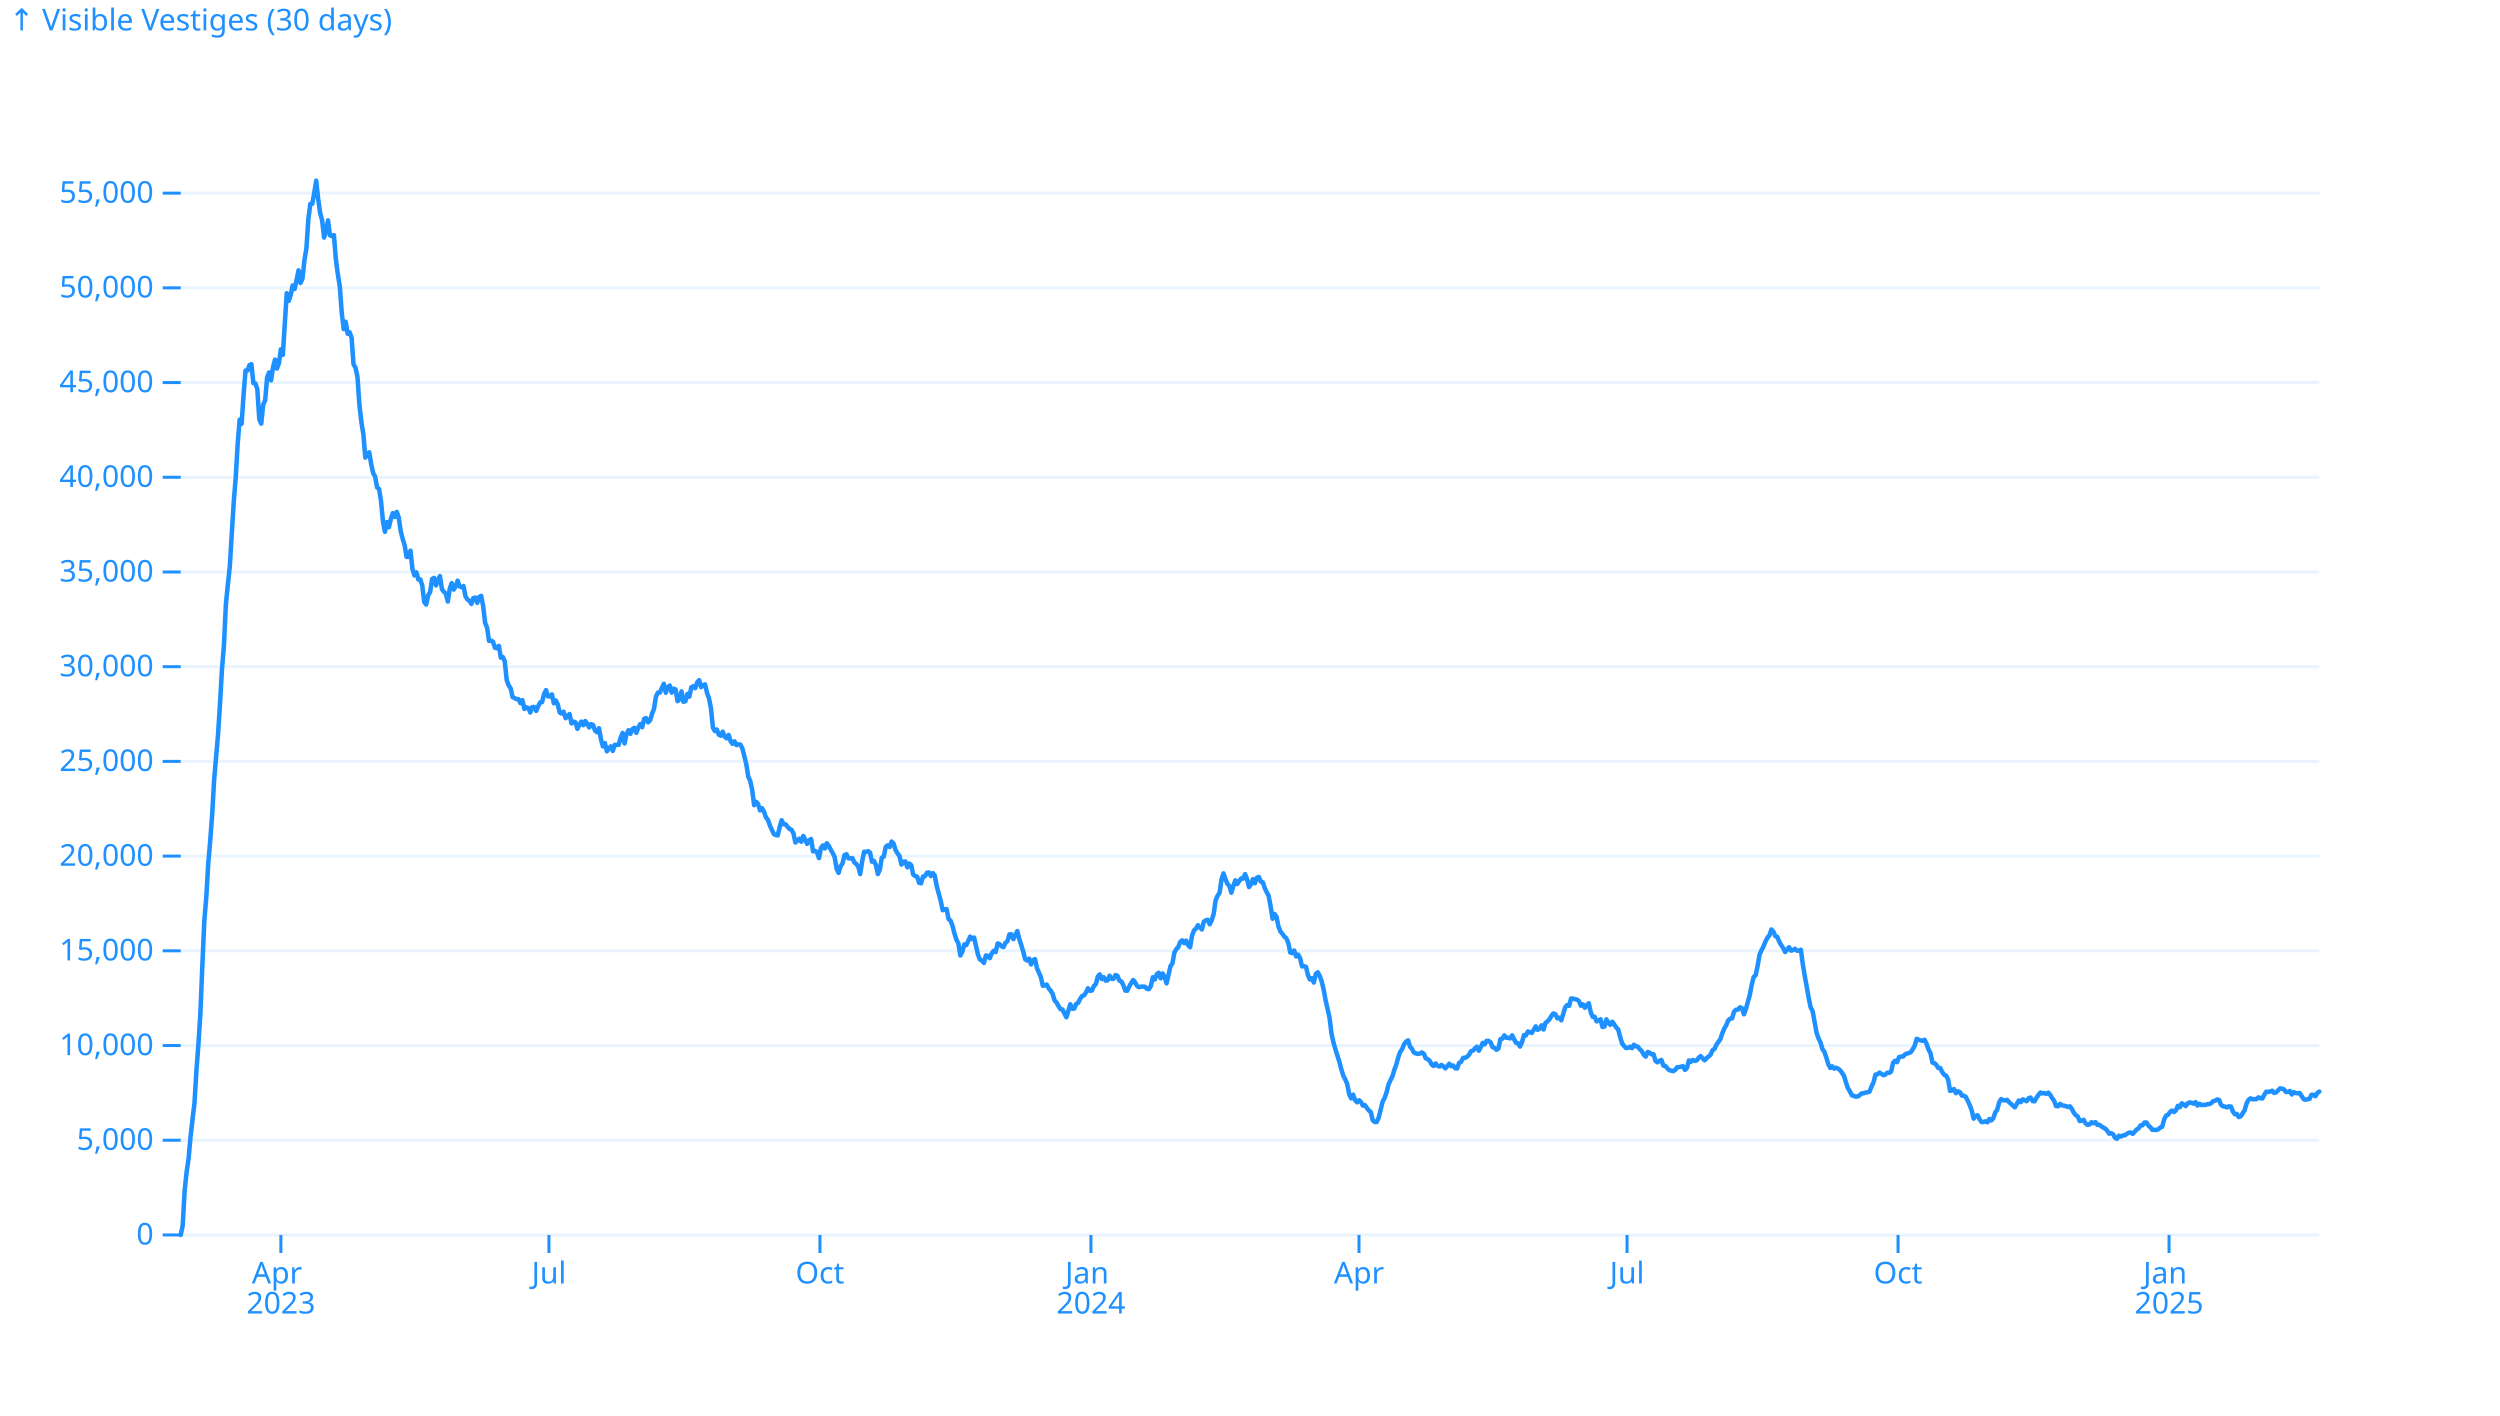
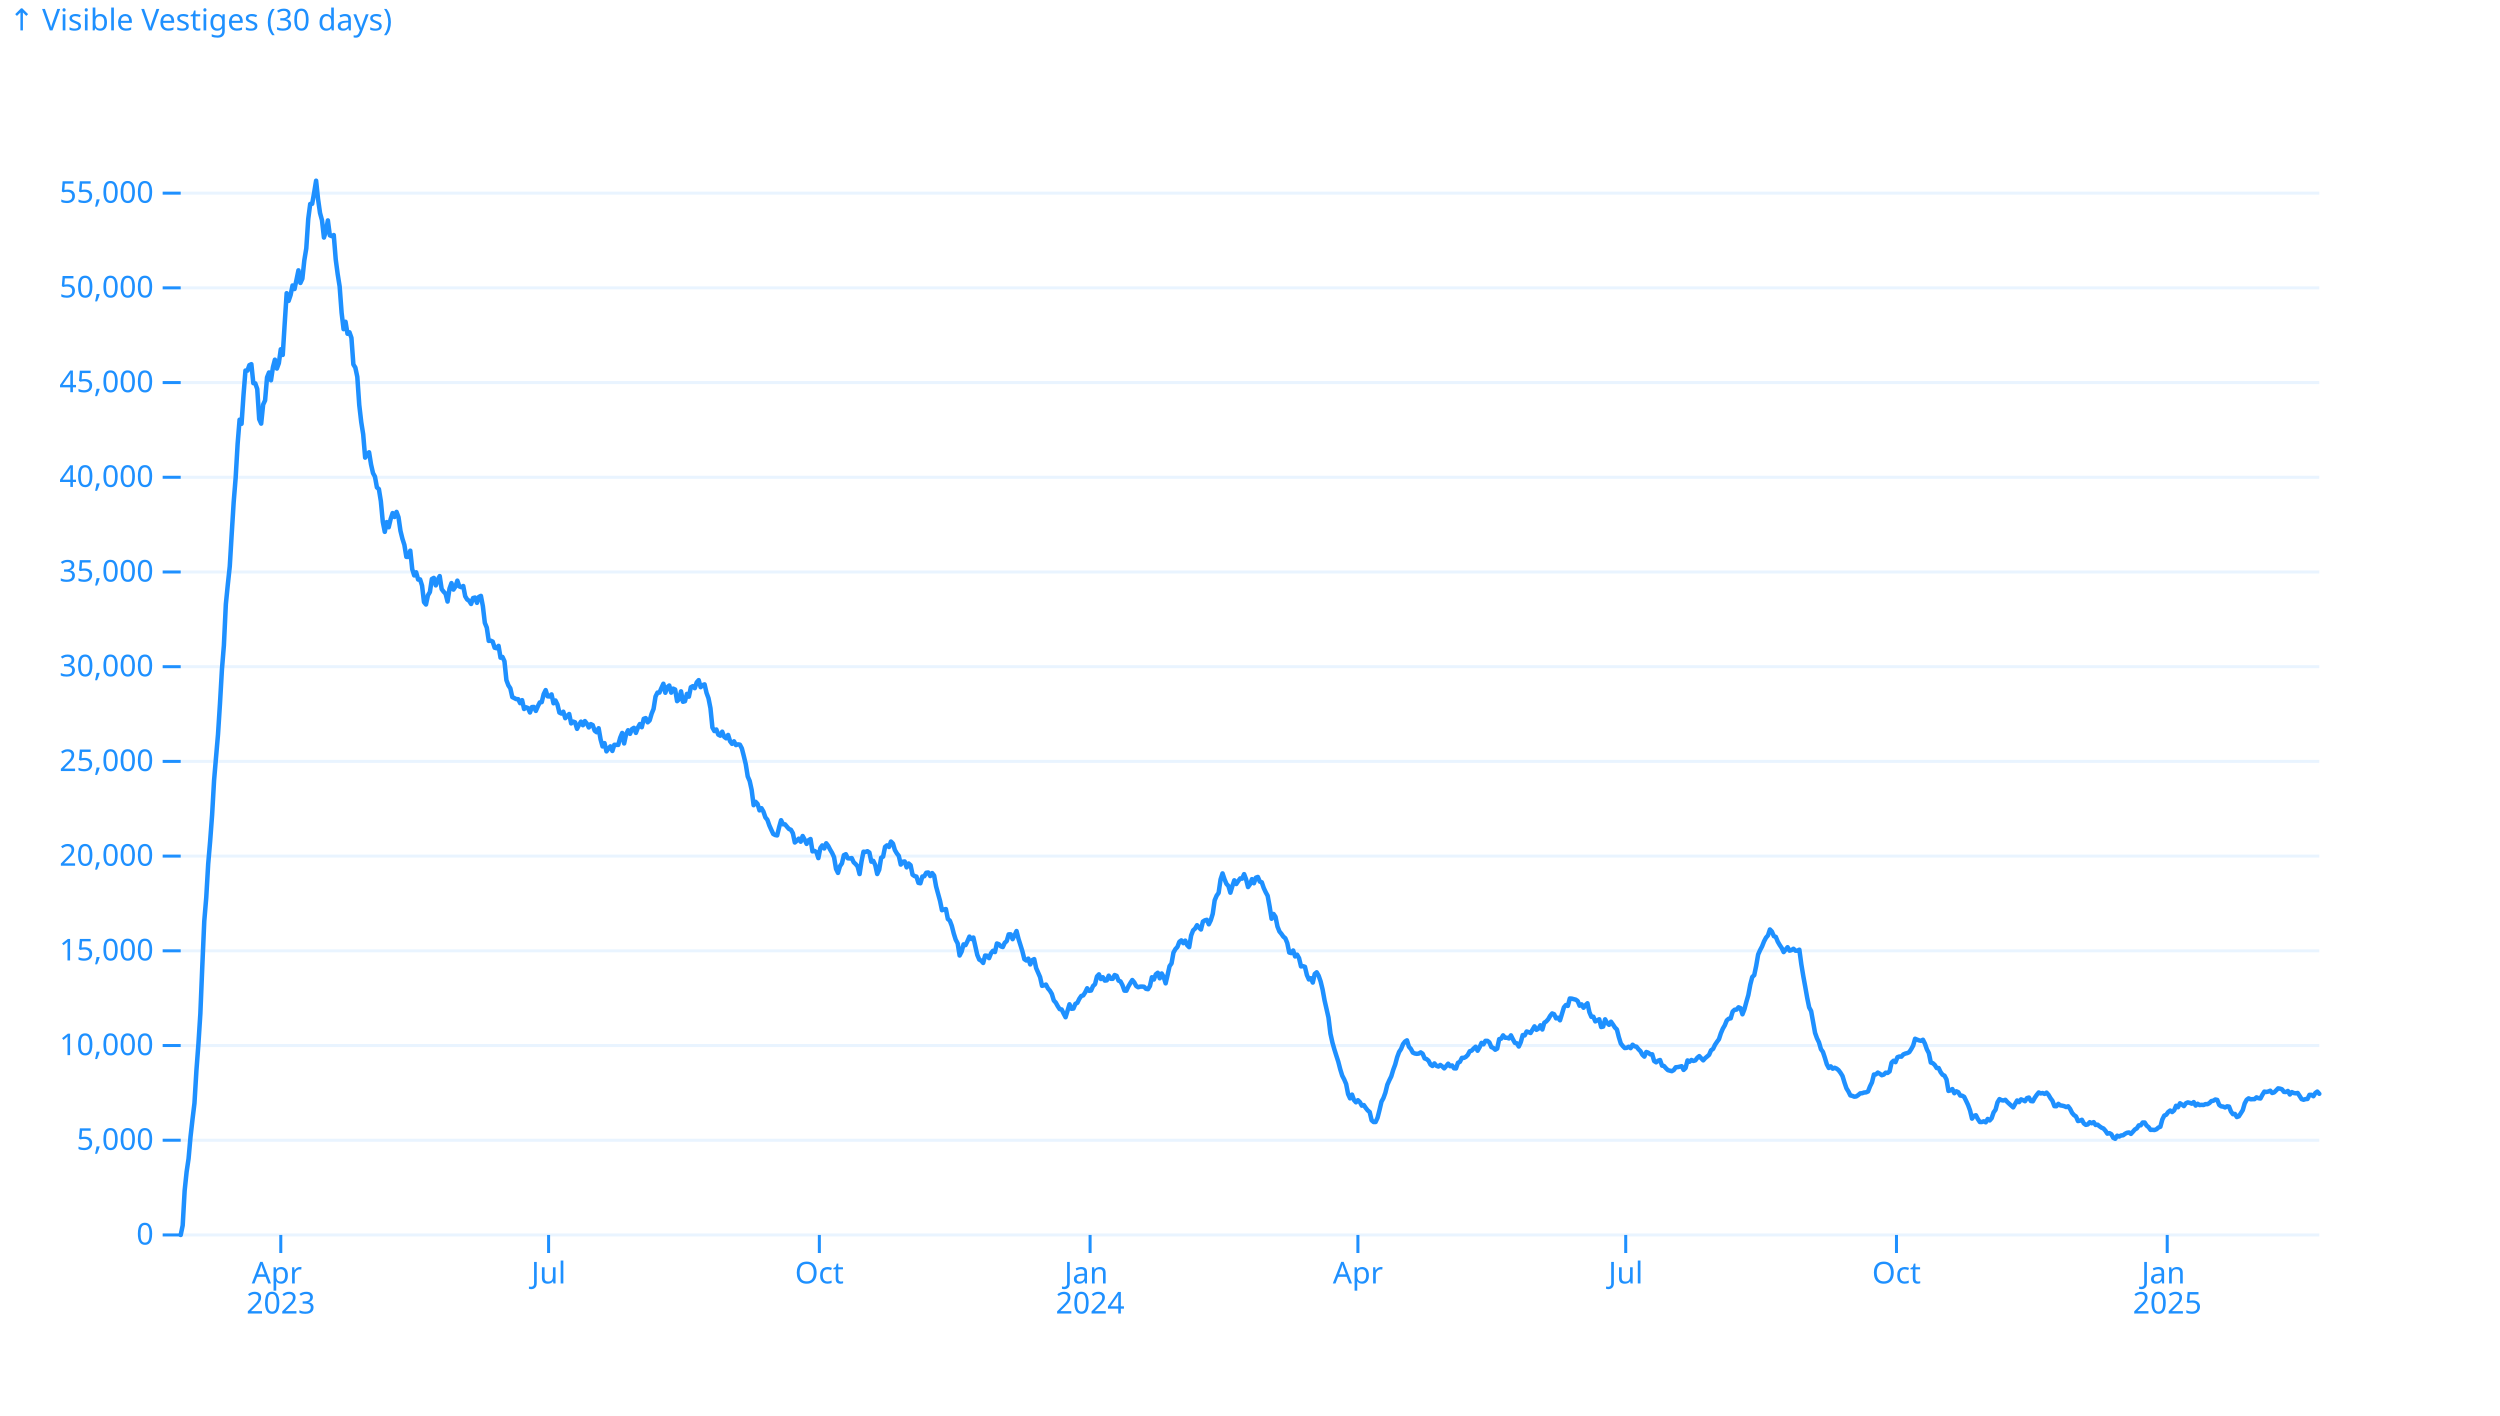
<svg xmlns="http://www.w3.org/2000/svg" class="plot-d6a7b5" fill="currentColor" font-family="system-ui, sans-serif" font-size="10" text-anchor="middle" width="830" height="470" viewBox="0 0 830 470" color="#1e90ff">
  <style>:where(.plot-d6a7b5){--plot-background: white;display:block;height:intrinsic;max-width:100%}:where(.plot-d6a7b5 text),:where(.plot-d6a7b5 tspan){white-space:pre}</style>
  <g aria-label="y-grid" stroke="currentColor" stroke-opacity=".1">
    <line x1="60" x2="770" y1="410" y2="410" />
    <line x1="60" x2="770" y1="378.557" y2="378.557" />
    <line x1="60" x2="770" y1="347.114" y2="347.114" />
    <line x1="60" x2="770" y1="315.671" y2="315.671" />
    <line x1="60" x2="770" y1="284.227" y2="284.227" />
    <line x1="60" x2="770" y1="252.784" y2="252.784" />
    <line x1="60" x2="770" y1="221.341" y2="221.341" />
    <line x1="60" x2="770" y1="189.898" y2="189.898" />
    <line x1="60" x2="770" y1="158.455" y2="158.455" />
    <line x1="60" x2="770" y1="127.012" y2="127.012" />
    <line x1="60" x2="770" y1="95.568" y2="95.568" />
    <line x1="60" x2="770" y1="64.125" y2="64.125" />
  </g>
  <g aria-label="y-axis tick" fill="none" stroke="currentColor">
    <path transform="translate(60,410)" d="M0,0L-6,0" />
    <path transform="translate(60,378.5568)" d="M0,0L-6,0" />
    <path transform="translate(60,347.1137)" d="M0,0L-6,0" />
    <path transform="translate(60,315.6705)" d="M0,0L-6,0" />
    <path transform="translate(60,284.2274)" d="M0,0L-6,0" />
    <path transform="translate(60,252.7842)" d="M0,0L-6,0" />
    <path transform="translate(60,221.3411)" d="M0,0L-6,0" />
    <path transform="translate(60,189.8979)" d="M0,0L-6,0" />
    <path transform="translate(60,158.4548)" d="M0,0L-6,0" />
    <path transform="translate(60,127.0116)" d="M0,0L-6,0" />
    <path transform="translate(60,95.56849)" d="M0,0L-6,0" />
    <path transform="translate(60,64.12534)" d="M0,0L-6,0" />
  </g>
  <g aria-label="y-axis tick label" text-anchor="end" font-variant="tabular-nums">
    <text y=".32em" transform="translate(-9,0) translate(60,410)">0</text>
    <text y=".32em" transform="translate(-9,0) translate(60,378.5568)">5,000</text>
    <text y=".32em" transform="translate(-9,0) translate(60,347.1137)">10,000</text>
    <text y=".32em" transform="translate(-9,0) translate(60,315.6705)">15,000</text>
    <text y=".32em" transform="translate(-9,0) translate(60,284.2274)">20,000</text>
    <text y=".32em" transform="translate(-9,0) translate(60,252.7842)">25,000</text>
    <text y=".32em" transform="translate(-9,0) translate(60,221.3411)">30,000</text>
    <text y=".32em" transform="translate(-9,0) translate(60,189.8979)">35,000</text>
    <text y=".32em" transform="translate(-9,0) translate(60,158.4548)">40,000</text>
    <text y=".32em" transform="translate(-9,0) translate(60,127.0116)">45,000</text>
    <text y=".32em" transform="translate(-9,0) translate(60,95.56849)">50,000</text>
    <text y=".32em" transform="translate(-9,0) translate(60,64.12534)">55,000</text>
  </g>
  <g aria-label="y-axis label" text-anchor="start">
    <text y=".71em" transform="translate(-57,-57) translate(60,60)">↑ Visible Vestiges (30 days)</text>
  </g>
  <g aria-label="x-axis tick" fill="none" stroke="currentColor">
-     <path transform="translate(93.25069,410)" d="M0,0L0,6" />
-     <path transform="translate(182.2452,410)" d="M0,0L0,6" />
-     <path transform="translate(272.2176,410)" d="M0,0L0,6" />
-     <path transform="translate(362.1901,410)" d="M0,0L0,6" />
-     <path transform="translate(451.1846,410)" d="M0,0L0,6" />
-     <path transform="translate(540.1791,410)" d="M0,0L0,6" />
-     <path transform="translate(630.1515,410)" d="M0,0L0,6" />
-     <path transform="translate(720.124,410)" d="M0,0L0,6" />
+     <path transform="translate(93.22018,410)" d="M0,0L0,6" />
+     <path transform="translate(182.133,410)" d="M0,0L0,6" />
+     <path transform="translate(272.0229,410)" d="M0,0L0,6" />
+     <path transform="translate(361.9128,410)" d="M0,0L0,6" />
+     <path transform="translate(450.8257,410)" d="M0,0L0,6" />
+     <path transform="translate(539.7385,410)" d="M0,0L0,6" />
+     <path transform="translate(629.6284,410)" d="M0,0L0,6" />
+     <path transform="translate(719.5183,410)" d="M0,0L0,6" />
  </g>
  <g aria-label="x-axis tick label" font-variant="tabular-nums">
-     <text transform="translate(0,9) translate(93.25069,410)">
+     <text transform="translate(0,9) translate(93.22018,410)">
      <tspan x="0" y=".71em">Apr</tspan>
      <tspan x="0" dy="1em">2023</tspan>
    </text>
-     <text y=".71em" transform="translate(0,9) translate(182.2452,410)">Jul</text>
-     <text y=".71em" transform="translate(0,9) translate(272.2176,410)">Oct</text>
-     <text transform="translate(0,9) translate(362.1901,410)">
+     <text y=".71em" transform="translate(0,9) translate(182.133,410)">Jul</text>
+     <text y=".71em" transform="translate(0,9) translate(272.0229,410)">Oct</text>
+     <text transform="translate(0,9) translate(361.9128,410)">
      <tspan x="0" y=".71em">Jan</tspan>
      <tspan x="0" dy="1em">2024</tspan>
    </text>
-     <text y=".71em" transform="translate(0,9) translate(451.1846,410)">Apr</text>
-     <text y=".71em" transform="translate(0,9) translate(540.1791,410)">Jul</text>
-     <text y=".71em" transform="translate(0,9) translate(630.1515,410)">Oct</text>
-     <text transform="translate(0,9) translate(720.124,410)">
+     <text y=".71em" transform="translate(0,9) translate(450.8257,410)">Apr</text>
+     <text y=".71em" transform="translate(0,9) translate(539.7385,410)">Jul</text>
+     <text y=".71em" transform="translate(0,9) translate(629.6284,410)">Oct</text>
+     <text transform="translate(0,9) translate(719.5183,410)">
      <tspan x="0" y=".71em">Jan</tspan>
      <tspan x="0" dy="1em">2025</tspan>
    </text>
  </g>
  <g aria-label="line" fill="none" stroke="currentColor" stroke-width="1.5" stroke-linejoin="round" stroke-linecap="round">
-     <path d="M60,410L60.652,406.843L61.304,395.297L61.956,389.071L62.608,384.657L63.26,377.375L63.912,371.639L64.564,366.263L65.216,355.383L65.868,346.774L66.52,336.555L67.172,320.727L67.824,305.804L68.476,298.056L69.128,286.843L69.78,279.228L70.432,270.499L71.084,259.085L71.736,251.401L72.388,243.867L73.039,233.642L73.691,222.303L74.343,214.273L74.995,200.57L75.647,194.08L76.299,188.024L76.951,177.101L77.603,166.643L78.255,158.593L78.907,147.374L79.559,139.344L80.211,140.702L80.863,131.137L81.515,123.025L82.167,123.05L82.819,121.226L83.471,120.912L84.123,127.194L84.775,127.276L85.427,129.156L86.079,139.168L86.731,140.639L87.383,134.325L88.035,132.936L88.687,125.282L89.339,123.66L89.991,126.257L90.643,121.93L91.295,119.415L91.947,122.364L92.599,120.597L93.251,115.956L93.903,117.837L94.555,107.379L95.207,97.342L95.859,99.895L96.511,97.933L97.163,94.776L97.815,95.952L98.466,92.921L99.118,89.752L99.77,93.94L100.422,92.519L101.074,86.406L101.726,82.45L102.378,72.653L103.03,67.722L103.682,67.653L104.334,64L104.986,60L105.638,66.113L106.29,70.716L106.942,73.112L107.594,78.866L108.246,76.734L108.898,73.181L109.55,78.143L110.202,78.407L110.854,78.042L111.506,86.123L112.158,91.016L112.81,95.097L113.462,103.825L114.114,109.278L114.766,106.831L115.418,110.806L116.07,110.315L116.722,112.145L117.374,121L118.026,122.037L118.678,125.125L119.33,134.464L119.982,140.117L120.634,144.192L121.286,151.933L121.938,150.82L122.59,150.16L123.242,154.179L123.893,157.065L124.545,158.254L125.197,161.825L125.849,162.373L126.501,166.385L127.153,173.277L127.805,176.572L128.457,173.334L129.109,175.05L129.761,172.315L130.413,170.347L131.065,171.629L131.717,169.957L132.369,171.736L133.021,176.245L133.673,178.874L134.325,180.918L134.977,184.88L135.629,184.898L136.281,182.823L136.933,188.98L137.585,191.036L138.237,190.005L138.889,192.407L139.541,192.363L140.193,194.413L140.845,199.916L141.497,200.696L142.149,197.652L142.801,196.545L143.453,192.237L144.105,191.866L144.757,194.35L145.409,192.445L146.061,191.269L146.713,195.589L147.365,196.451L148.017,197.117L148.669,199.714L149.32,195.413L149.972,193.596L150.624,195.74L151.276,194.753L151.928,192.778L152.58,194.69L153.232,194.948L153.884,194.558L154.536,197.96L155.188,199.035L155.84,199.457L156.492,200.519L157.144,198.557L157.796,198.381L158.448,200.142L159.1,198.174L159.752,197.834L160.404,201.249L161.056,206.789L161.708,208.374L162.36,212.77L163.012,212.701L163.664,213.015L164.316,215.04L164.968,215.216L165.62,214.43L166.272,218.348L166.924,218.109L167.576,219.53L168.228,225.806L168.88,227.529L169.532,228.535L170.184,231.434L170.836,231.761L171.488,232.101L172.14,232.126L172.792,233.453L173.444,232.459L174.096,235.384L174.747,234.818L175.399,235.069L176.051,236.547L176.703,234.755L177.355,234.711L178.007,236.025L178.659,234.516L179.311,233.214L179.963,233.107L180.615,230.453L181.267,229.114L181.919,231.177L182.571,231.227L183.223,230.541L183.875,233.484L184.527,232.56L185.179,233.893L185.831,236.572L186.483,236.899L187.135,236.295L187.787,238.44L188.439,237.673L189.091,237.05L189.743,240.169L190.395,239.566L191.047,239.805L191.699,241.974L192.351,240.666L193.003,239.591L193.655,240.767L194.307,239.402L194.959,240.238L195.611,241.515L196.263,240.408L196.915,240.742L197.567,242.609L198.219,243.1L198.871,241.779L199.522,245.483L200.174,247.816L200.826,246.722L201.478,249.451L202.13,248.527L202.782,247.797L203.434,249.313L204.086,247.275L204.738,247.288L205.39,247.307L206.042,244.93L206.694,243.345L207.346,246.823L207.998,243.798L208.65,242.446L209.302,243.641L209.954,242.056L210.606,241.641L211.258,243.32L211.91,241.59L212.562,240.389L213.214,241.433L213.866,238.635L214.518,238.415L215.17,239.805L215.822,239.176L216.474,236.975L217.126,235.365L217.778,231.258L218.43,229.938L219.082,229.938L219.734,228.435L220.386,227.001L221.038,229.994L221.69,228.139L222.342,227.592L222.994,229.957L223.646,228.63L224.298,228.925L224.949,232.78L225.601,232.176L226.253,229.529L226.905,232.988L227.557,232.793L228.209,230.378L228.861,231.296L229.513,228.177L230.165,227.812L230.817,228.472L231.469,226.542L232.121,225.806L232.773,228.139L233.425,227.454L234.077,227.215L234.729,230.032L235.381,231.818L236.033,235.126L236.685,241.546L237.337,242.71L237.989,242.194L238.641,243.892L239.293,244.244L239.945,242.917L240.597,244.634L241.249,245.118L241.901,244.005L242.553,246.087L243.205,246.961L243.857,246.118L244.509,247.37L245.161,247.118L245.813,247.231L246.465,248.464L247.117,251.011L247.769,253.734L248.421,257.796L249.073,259.299L249.725,262.268L250.376,267.324L251.028,266.204L251.68,266.89L252.332,269.047L252.984,268.323L253.636,269.455L254.288,271.38L254.94,272.153L255.592,274.027L256.244,275.48L256.896,276.876L257.548,277.234L258.2,277.354L258.852,274.631L259.504,272.317L260.156,273.662L260.808,273.681L261.46,274.474L262.112,275.216L262.764,275.48L263.416,276.624L264.068,279.706L264.72,279.14L265.372,278.436L266.024,279.448L266.676,277.555L267.328,278.75L267.98,280.165L268.632,278.958L269.284,278.555L269.936,282.662L270.588,282.504L271.24,282.9L271.892,284.894L272.544,281.574L273.196,280.674L273.848,281.687L274.5,279.97L275.152,280.813L275.803,282.07L276.455,283.177L277.107,284.592L277.759,288.466L278.411,289.805L279.063,287.598L279.715,286.649L280.367,283.919L281.019,283.599L281.671,284.951L282.323,285.007L282.975,284.881L283.627,286.271L284.279,286.869L284.931,287.661L285.583,290.183L286.235,285.982L286.887,282.768L287.539,282.85L288.191,282.599L288.843,283.039L289.495,286.076L290.147,285.812L290.799,287.202L291.451,290.17L292.103,288.749L292.755,284.756L293.407,284.397L294.059,281.165L294.711,280.655L295.363,281.196L296.015,279.398L296.667,280.064L297.319,282.215L297.971,283.334L298.623,284.158L299.275,287.045L299.927,286.089L300.579,286.007L301.23,287.963L301.882,286.68L302.534,287.252L303.186,290.384L303.838,290.849L304.49,291.038L305.142,293.107L305.794,293.245L306.446,291.019L307.098,290.906L307.75,289.755L308.402,289.661L309.054,290.843L309.706,289.868L310.358,290.692L311.01,294.295L311.662,296.691L312.314,299.05L312.966,302.188L313.618,301.955L314.27,301.817L314.922,305.099L315.574,305.653L316.226,307.376L316.878,309.916L317.53,311.985L318.182,313.205L318.834,317.224L319.486,315.954L320.138,313.539L320.79,313.778L321.442,312.463L322.094,310.954L322.746,311.753L323.398,311.269L324.05,314.142L324.702,317.041L325.354,318.576L326.006,318.941L326.657,319.695L327.309,317.243L327.961,317.318L328.613,318.098L329.265,316.488L329.917,315.664L330.569,316.079L331.221,313.243L331.873,313.47L332.525,314.199L333.177,314.413L333.829,313.004L334.481,312.457L335.133,310.212L335.785,310.193L336.437,311.803L337.089,310.52L337.741,309.112L338.393,311.696L339.045,313.759L339.697,315.853L340.349,318.456L341.001,318.89L341.653,318.261L342.305,320.192L342.957,318.777L343.609,318.431L344.261,321.399L344.913,322.89L345.565,324.393L346.217,327.286L346.869,327.141L347.521,326.877L348.173,328.147L348.825,328.896L349.477,329.996L350.129,332.159L350.781,332.857L351.433,334.04L352.084,335.04L352.736,335.14L353.388,336.486L354.04,337.725L354.692,335.574L355.344,333.423L355.996,334.914L356.648,334.838L357.3,333.285L357.952,332.939L358.604,331.612L359.256,330.663L359.908,330.468L360.56,329.462L361.212,328.103L361.864,328.946L362.516,328.858L363.168,327.355L363.82,326.764L364.472,324.185L365.124,323.487L365.776,325.028L366.428,324.443L367.08,325.556L367.732,325.475L368.384,323.928L369.036,324.953L369.688,324.971L370.34,323.72L370.992,323.978L371.644,325.563L372.296,325.833L372.948,327.078L373.6,328.889L374.252,328.921L374.904,327.499L375.556,326.393L376.208,325.374L376.86,326.141L377.511,327.361L378.163,327.757L378.815,327.562L379.467,327.537L380.119,327.606L380.771,328.286L381.423,328.411L382.075,327.361L382.727,324.449L383.379,325.204L384.031,323.462L384.683,322.959L385.335,324.795L385.987,323.198L386.639,324.374L387.291,326.468L387.943,323.689L388.595,320.764L389.247,319.865L389.899,316.243L390.551,315.086L391.203,314.4L391.855,312.677L392.507,312.206L393.159,313.124L393.811,312.287L394.463,313.809L395.115,314.463L395.767,310.577L396.419,308.891L397.071,308.3L397.723,307.168L398.375,307.948L399.027,308.583L399.679,305.967L400.331,305.552L400.983,305.376L401.635,306.866L402.287,305.54L402.938,303.401L403.59,298.892L404.242,297.358L404.894,296.446L405.546,291.975L406.198,289.969L406.85,291.893L407.502,293.447L408.154,294.151L408.806,296.371L409.458,294.22L410.11,292.264L410.762,293.497L411.414,292.503L412.066,291.635L412.718,291.717L413.37,290.214L414.022,291.918L414.674,294.503L415.326,293.579L415.978,291.874L416.63,293.239L417.282,291.384L417.934,291.151L418.586,292.692L419.238,292.918L419.89,294.811L420.542,296.214L421.194,297.408L421.846,300.949L422.498,305.024L423.15,303.445L423.802,304.401L424.454,307.615L425.106,309.244L425.758,310.03L426.41,310.96L427.062,311.501L427.713,313.092L428.365,316.237L429.017,316.425L429.669,315.57L430.321,317.538L430.973,316.947L431.625,318.111L432.277,320.846L432.929,320.771L433.581,320.984L434.233,323.72L434.885,325.179L435.537,324.764L436.189,326.21L436.841,323.349L437.493,322.802L438.145,323.965L438.797,325.846L439.449,328.525L440.101,332.122L440.753,334.97L441.405,337.832L442.057,343.158L442.709,346.101L443.361,348.384L444.013,350.472L444.665,352.49L445.317,355.006L445.969,357.113L446.621,358.358L447.273,359.886L447.925,363.244L448.577,364.653L449.229,363.414L449.881,365.225L450.533,365.961L451.185,365.269L451.837,365.898L452.489,367.08L453.14,366.885L453.792,367.841L454.444,368.652L455.096,369.193L455.748,371.941L456.4,372.507L457.052,372.507L457.704,371.117L458.356,368.545L459.008,365.759L459.66,364.571L460.312,362.785L460.964,360.131L461.616,358.666L462.268,357.352L462.92,355.188L463.572,353.427L464.224,351.006L464.876,349.246L465.528,348.252L466.18,346.655L466.832,345.806L467.484,345.391L468.136,347.504L468.788,348.252L469.44,349.459L470.092,349.755L470.744,349.868L471.396,349.793L472.048,349.396L472.7,349.837L473.352,351.384L474.004,351.623L474.656,352.163L475.308,353.446L475.96,353.905L476.612,353.056L477.264,353.843L477.916,354.094L478.567,353.566L479.219,354.05L479.871,354.698L480.523,353.937L481.175,353.151L481.827,353.975L482.479,353.736L483.131,354.679L483.783,354.717L484.435,352.855L485.087,352.522L485.739,351.22L486.391,351.22L487.043,350.881L487.695,350.239L488.347,349.007L488.999,348.812L489.651,348.101L490.303,347.522L490.955,348.843L491.607,347.705L492.259,346.246L492.911,346.711L493.563,345.56L494.215,345.567L494.867,346.07L495.519,347.617L496.171,347.906L496.823,348.51L497.475,348.132L498.127,345.001L498.779,344.844L499.431,343.743L500.083,344.529L500.735,344.535L501.387,344.755L502.039,343.737L502.691,345.057L503.343,346.227L503.994,346.372L504.646,347.441L505.298,346.019L505.95,343.655L506.602,343.756L507.254,342.46L507.906,342.668L508.558,342.951L509.21,341.85L509.862,340.756L510.514,341.9L511.166,341.517L511.818,340.404L512.47,341.794L513.122,339.548L513.774,339.115L514.426,338.385L515.078,337.266L515.73,336.467L516.382,336.719L517.034,338.09L517.686,337.882L518.338,338.737L518.99,336.605L519.642,334.442L520.294,333.681L520.946,333.952L521.598,331.505L522.25,331.537L522.902,331.719L523.554,331.883L524.206,332.329L524.858,333.901L525.51,333.449L526.162,334.568L526.814,333.706L527.466,333.084L528.118,336.065L528.77,337.586L529.421,337.549L530.073,339.102L530.725,338.75L531.377,338.398L532.029,340.97L532.681,340.825L533.333,338.417L533.985,339.63L534.637,340.24L535.289,339.215L535.941,340.14L536.593,341.139L537.245,341.781L537.897,344.334L538.549,346.441L539.201,347.277L539.853,347.938L540.505,347.887L541.157,347.516L541.809,347.982L542.461,346.856L543.113,347.378L543.765,347.504L544.417,348.34L545.069,348.975L545.721,350.17L546.373,350.793L547.025,349.264L547.677,349.497L548.329,350.032L548.981,350.032L549.633,352.258L550.285,352.692L550.937,352.163L551.589,351.931L552.241,353.786L552.893,353.912L553.545,354.654L554.197,355.283L554.848,355.459L555.5,355.622L556.152,355.251L556.804,354.333L557.456,354.283L558.108,354.138L558.76,353.975L559.412,355.213L560.064,354.591L560.716,352.069L561.368,352.503L562.02,351.918L562.672,352.226L563.324,352.038L563.976,351.164L564.628,350.635L565.28,351.365L565.932,352.031L566.584,351.302L567.236,350.761L567.888,350.201L568.54,348.68L569.192,348.258L569.844,346.894L570.496,345.913L571.148,345.032L571.8,343.045L572.452,341.511L573.104,340.404L573.756,338.781L574.408,338.215L575.06,338.083L575.712,335.844L576.364,335.241L577.016,335.178L577.668,334.43L578.32,334.7L578.972,336.744L579.624,335.071L580.275,332.618L580.927,330.361L581.579,326.864L582.231,324.349L582.883,323.751L583.535,320.639L584.187,316.884L584.839,315.425L585.491,314.205L586.143,312.545L586.795,311.306L587.447,310.558L588.099,308.583L588.751,309.275L589.403,310.809L590.055,311.048L590.707,312.639L591.359,313.753L592.011,314.727L592.663,316.086L593.315,315.268L593.967,314.476L594.619,315.62L595.271,315.425L595.923,314.991L596.575,315.62L597.227,315.639L597.879,315.3L598.531,320.142L599.183,324.041L599.835,327.613L600.487,331.298L601.139,334.461L601.791,335.681L602.443,339.278L603.095,342.907L603.747,344.73L604.399,346.057L605.051,348.321L605.702,349.22L606.354,351.17L607.006,353.346L607.658,354.566L608.31,354.037L608.962,354.798L609.614,354.509L610.266,354.792L610.918,355.314L611.57,356.188L612.222,357.251L612.874,359.402L613.526,361.313L614.178,362.364L614.83,363.678L615.482,363.829L616.134,364.106L616.786,364.011L617.438,363.571L618.09,363.005L618.742,362.948L619.394,362.716L620.046,362.659L620.698,362.37L621.35,360.691L622.002,359.364L622.654,356.748L623.306,356.698L623.958,356.1L624.61,356.49L625.262,356.974L625.914,356.767L626.566,356.132L627.218,356.207L627.87,355.704L628.522,352.799L629.174,352.17L629.826,352.635L630.478,350.994L631.129,350.761L631.781,350.811L632.433,350.069L633.085,349.786L633.737,349.623L634.389,349.321L635.041,348.315L635.693,347.139L636.345,344.875L636.997,345.158L637.649,345.409L638.301,345.548L638.953,345.202L639.605,346.504L640.257,348.39L640.909,349.629L641.561,352.767L642.213,352.968L642.865,353.56L643.517,354.585L644.169,354.585L644.821,355.943L645.473,356.823L646.125,357.138L646.777,358.402L647.429,362.181L648.081,362.005L648.733,361.571L649.385,362.942L650.037,362.313L650.689,362.603L651.341,363.716L651.993,363.785L652.645,364.156L653.297,365.489L653.949,366.873L654.601,368.659L655.253,371.382L655.904,370.463L656.556,370.268L657.208,371.545L657.86,372.507L658.512,372.507L659.164,372.275L659.816,372.608L660.468,371.495L661.12,371.985L661.772,371.243L662.424,369.319L663.076,368.426L663.728,365.973L664.38,364.911L665.032,365.25L665.684,365.37L666.336,365.137L666.988,365.873L667.64,366.476L668.292,367.074L668.944,367.64L669.596,366.476L670.248,365.357L670.9,365.904L671.552,364.992L672.204,365.244L672.856,365.602L673.508,364.584L674.16,364.389L674.812,365.539L675.464,365.634L676.116,364.439L676.768,363.496L677.42,362.703L678.072,363.018L678.724,362.892L679.376,363.175L680.028,362.754L680.68,363.496L681.331,364.602L681.983,365.489L682.635,367.237L683.287,367.269L683.939,366.483L684.591,366.986L685.243,367.086L685.895,367.244L686.547,367.539L687.199,367.3L687.851,368.155L688.503,369.47L689.155,370.224L689.807,370.652L690.459,372.18L691.111,372.061L691.763,371.771L692.415,372.979L693.067,373.45L693.719,373.312L694.371,372.57L695.023,372.922L695.675,372.551L696.327,373.488L696.979,373.394L697.631,373.928L698.283,374.387L698.935,374.658L699.587,375.394L700.239,376.375L700.891,376.199L701.543,376.544L702.195,377.746L702.847,378.073L703.499,377.06L704.151,377.331L704.803,376.972L705.455,376.922L706.107,376.419L706.758,376.085L707.41,375.979L708.062,376.45L708.714,375.74L709.366,374.991L710.018,374.626L710.67,373.627L711.322,373.595L711.974,372.671L712.626,372.671L713.278,373.702L713.93,374.224L714.582,375.117L715.234,375.092L715.886,375.167L716.538,374.922L717.19,374.356L717.842,374.079L718.494,371.677L719.146,370.375L719.798,370.099L720.45,369.181L721.102,368.703L721.754,369.199L722.406,368.652L723.058,367.124L723.71,367.596L724.362,366.288L725.014,366.709L725.666,367.218L726.318,366.288L726.97,365.998L727.622,366.156L728.274,366.42L728.926,365.904L729.578,367.049L730.23,366.458L730.882,366.885L731.534,366.803L732.185,366.866L732.837,366.564L733.489,366.59L734.141,366.219L734.793,365.565L735.445,365.439L736.097,365.036L736.749,365.181L737.401,366.841L738.053,367.3L738.705,367.388L739.357,367.671L740.009,367.3L740.661,367.388L741.313,369.036L741.965,369.904L742.617,369.828L743.269,370.86L743.921,370.614L744.573,369.602L745.225,368.558L745.877,366.319L746.529,365.124L747.181,364.653L747.833,364.967L748.485,364.923L749.137,364.911L749.789,364.319L750.441,364.602L751.093,364.697L751.745,363.47L752.397,362.42L753.049,362.533L753.701,362.395L754.353,362.118L755.005,362.873L755.657,362.672L756.309,362.024L756.961,361.339L757.612,361.433L758.264,361.653L758.916,362.508L759.568,362.546L760.22,362.206L760.872,363.37L761.524,362.577L762.176,362.892L762.828,362.986L763.48,362.873L764.132,363.873L764.784,364.898L765.436,365.118L766.088,364.904L766.74,364.854L767.392,363.489L768.044,363.489L768.696,363.942L769.348,362.879L770,362.408" />
+     <path d="M60,410L60.651,406.843L61.303,395.297L61.954,389.071L62.606,384.657L63.257,377.375L63.908,371.639L64.56,366.263L65.211,355.383L65.862,346.774L66.514,336.555L67.165,320.727L67.817,305.804L68.468,298.056L69.119,286.843L69.771,279.228L70.422,270.499L71.073,259.085L71.725,251.401L72.376,243.867L73.028,233.642L73.679,222.303L74.33,214.273L74.982,200.57L75.633,194.08L76.284,188.024L76.936,177.101L77.587,166.643L78.239,158.593L78.89,147.374L79.541,139.344L80.193,140.702L80.844,131.137L81.495,123.025L82.147,123.05L82.798,121.226L83.45,120.912L84.101,127.194L84.752,127.276L85.404,129.156L86.055,139.168L86.706,140.639L87.358,134.325L88.009,132.936L88.661,125.282L89.312,123.66L89.963,126.257L90.615,121.93L91.266,119.415L91.917,122.364L92.569,120.597L93.22,115.956L93.872,117.837L94.523,107.379L95.174,97.342L95.826,99.895L96.477,97.933L97.128,94.776L97.78,95.952L98.431,92.921L99.083,89.752L99.734,93.94L100.385,92.519L101.037,86.406L101.688,82.45L102.339,72.653L102.991,67.722L103.642,67.653L104.294,64L104.945,60L105.596,66.113L106.248,70.716L106.899,73.112L107.55,78.866L108.202,76.734L108.853,73.181L109.505,78.143L110.156,78.407L110.807,78.042L111.459,86.123L112.11,91.016L112.761,95.097L113.413,103.825L114.064,109.278L114.716,106.831L115.367,110.806L116.018,110.315L116.67,112.145L117.321,121L117.972,122.037L118.624,125.125L119.275,134.464L119.927,140.117L120.578,144.192L121.229,151.933L121.881,150.82L122.532,150.16L123.183,154.179L123.835,157.065L124.486,158.254L125.138,161.825L125.789,162.373L126.44,166.385L127.092,173.277L127.743,176.572L128.394,173.334L129.046,175.05L129.697,172.315L130.349,170.347L131,171.629L131.651,169.957L132.303,171.736L132.954,176.245L133.606,178.874L134.257,180.918L134.908,184.88L135.56,184.898L136.211,182.823L136.862,188.98L137.514,191.036L138.165,190.005L138.817,192.407L139.468,192.363L140.119,194.413L140.771,199.916L141.422,200.696L142.073,197.652L142.725,196.545L143.376,192.237L144.028,191.866L144.679,194.35L145.33,192.445L145.982,191.269L146.633,195.589L147.284,196.451L147.936,197.117L148.587,199.714L149.239,195.413L149.89,193.596L150.541,195.74L151.193,194.753L151.844,192.778L152.495,194.69L153.147,194.948L153.798,194.558L154.45,197.96L155.101,199.035L155.752,199.457L156.404,200.519L157.055,198.557L157.706,198.381L158.358,200.142L159.009,198.174L159.661,197.834L160.312,201.249L160.963,206.789L161.615,208.374L162.266,212.77L162.917,212.701L163.569,213.015L164.22,215.04L164.872,215.216L165.523,214.43L166.174,218.348L166.826,218.109L167.477,219.53L168.128,225.806L168.78,227.529L169.431,228.535L170.083,231.434L170.734,231.761L171.385,232.101L172.037,232.126L172.688,233.453L173.339,232.459L173.991,235.384L174.642,234.818L175.294,235.069L175.945,236.547L176.596,234.755L177.248,234.711L177.899,236.025L178.55,234.516L179.202,233.214L179.853,233.107L180.505,230.453L181.156,229.114L181.807,231.177L182.459,231.227L183.11,230.541L183.761,233.484L184.413,232.56L185.064,233.893L185.716,236.572L186.367,236.899L187.018,236.295L187.67,238.44L188.321,237.673L188.972,237.05L189.624,240.169L190.275,239.566L190.927,239.805L191.578,241.974L192.229,240.666L192.881,239.591L193.532,240.767L194.183,239.402L194.835,240.238L195.486,241.515L196.138,240.408L196.789,240.742L197.44,242.609L198.092,243.1L198.743,241.779L199.394,245.483L200.046,247.816L200.697,246.722L201.349,249.451L202,248.527L202.651,247.797L203.303,249.313L203.954,247.275L204.606,247.288L205.257,247.307L205.908,244.93L206.56,243.345L207.211,246.823L207.862,243.798L208.514,242.446L209.165,243.641L209.817,242.056L210.468,241.641L211.119,243.32L211.771,241.59L212.422,240.389L213.073,241.433L213.725,238.635L214.376,238.415L215.028,239.805L215.679,239.176L216.33,236.975L216.982,235.365L217.633,231.258L218.284,229.938L218.936,229.938L219.587,228.435L220.239,227.001L220.89,229.994L221.541,228.139L222.193,227.592L222.844,229.957L223.495,228.63L224.147,228.925L224.798,232.78L225.45,232.176L226.101,229.529L226.752,232.988L227.404,232.793L228.055,230.378L228.706,231.296L229.358,228.177L230.009,227.812L230.661,228.472L231.312,226.542L231.963,225.806L232.615,228.139L233.266,227.454L233.917,227.215L234.569,230.032L235.22,231.818L235.872,235.126L236.523,241.546L237.174,242.71L237.826,242.194L238.477,243.892L239.128,244.244L239.78,242.917L240.431,244.634L241.083,245.118L241.734,244.005L242.385,246.087L243.037,246.961L243.688,246.118L244.339,247.37L244.991,247.118L245.642,247.231L246.294,248.464L246.945,251.011L247.596,253.734L248.248,257.796L248.899,259.299L249.55,262.268L250.202,267.324L250.853,266.204L251.505,266.89L252.156,269.047L252.807,268.323L253.459,269.455L254.11,271.38L254.761,272.153L255.413,274.027L256.064,275.48L256.716,276.876L257.367,277.234L258.018,277.354L258.67,274.631L259.321,272.317L259.972,273.662L260.624,273.681L261.275,274.474L261.927,275.216L262.578,275.48L263.229,276.624L263.881,279.706L264.532,279.14L265.183,278.436L265.835,279.448L266.486,277.555L267.138,278.75L267.789,280.165L268.44,278.958L269.092,278.555L269.743,282.662L270.394,282.504L271.046,282.9L271.697,284.894L272.349,281.574L273,280.674L273.651,281.687L274.303,279.97L274.954,280.813L275.606,282.07L276.257,283.177L276.908,284.592L277.56,288.466L278.211,289.805L278.862,287.598L279.514,286.649L280.165,283.919L280.817,283.599L281.468,284.951L282.119,285.007L282.771,284.881L283.422,286.271L284.073,286.869L284.725,287.661L285.376,290.183L286.028,285.982L286.679,282.768L287.33,282.85L287.982,282.599L288.633,283.039L289.284,286.076L289.936,285.812L290.587,287.202L291.239,290.17L291.89,288.749L292.541,284.756L293.193,284.397L293.844,281.165L294.495,280.655L295.147,281.196L295.798,279.398L296.45,280.064L297.101,282.215L297.752,283.334L298.404,284.158L299.055,287.045L299.706,286.089L300.358,286.007L301.009,287.963L301.661,286.68L302.312,287.252L302.963,290.384L303.615,290.849L304.266,291.038L304.917,293.107L305.569,293.245L306.22,291.019L306.872,290.906L307.523,289.755L308.174,289.661L308.826,290.843L309.477,289.868L310.128,290.692L310.78,294.295L311.431,296.691L312.083,299.05L312.734,302.188L313.385,301.955L314.037,301.817L314.688,305.099L315.339,305.653L315.991,307.376L316.642,309.916L317.294,311.985L317.945,313.205L318.596,317.224L319.248,315.954L319.899,313.539L320.55,313.778L321.202,312.463L321.853,310.954L322.505,311.753L323.156,311.269L323.807,314.142L324.459,317.041L325.11,318.576L325.761,318.941L326.413,319.695L327.064,317.243L327.716,317.318L328.367,318.098L329.018,316.488L329.67,315.664L330.321,316.079L330.972,313.243L331.624,313.47L332.275,314.199L332.927,314.413L333.578,313.004L334.229,312.457L334.881,310.212L335.532,310.193L336.183,311.803L336.835,310.52L337.486,309.112L338.138,311.696L338.789,313.759L339.44,315.853L340.092,318.456L340.743,318.89L341.394,318.261L342.046,320.192L342.697,318.777L343.349,318.431L344,321.399L344.651,322.89L345.303,324.393L345.954,327.286L346.606,327.141L347.257,326.877L347.908,328.147L348.56,328.896L349.211,329.996L349.862,332.159L350.514,332.857L351.165,334.04L351.817,335.04L352.468,335.14L353.119,336.486L353.771,337.725L354.422,335.574L355.073,333.423L355.725,334.914L356.376,334.838L357.028,333.285L357.679,332.939L358.33,331.612L358.982,330.663L359.633,330.468L360.284,329.462L360.936,328.103L361.587,328.946L362.239,328.858L362.89,327.355L363.541,326.764L364.193,324.185L364.844,323.487L365.495,325.028L366.147,324.443L366.798,325.556L367.45,325.475L368.101,323.928L368.752,324.953L369.404,324.971L370.055,323.72L370.706,323.978L371.358,325.563L372.009,325.833L372.661,327.078L373.312,328.889L373.963,328.921L374.615,327.499L375.266,326.393L375.917,325.374L376.569,326.141L377.22,327.361L377.872,327.757L378.523,327.562L379.174,327.537L379.826,327.606L380.477,328.286L381.128,328.411L381.78,327.361L382.431,324.449L383.083,325.204L383.734,323.462L384.385,322.959L385.037,324.795L385.688,323.198L386.339,324.374L386.991,326.468L387.642,323.689L388.294,320.764L388.945,319.865L389.596,316.243L390.248,315.086L390.899,314.4L391.55,312.677L392.202,312.206L392.853,313.124L393.505,312.287L394.156,313.809L394.807,314.463L395.459,310.577L396.11,308.891L396.761,308.3L397.413,307.168L398.064,307.948L398.716,308.583L399.367,305.967L400.018,305.552L400.67,305.376L401.321,306.866L401.972,305.54L402.624,303.401L403.275,298.892L403.927,297.358L404.578,296.446L405.229,291.975L405.881,289.969L406.532,291.893L407.183,293.447L407.835,294.151L408.486,296.371L409.138,294.22L409.789,292.264L410.44,293.497L411.092,292.503L411.743,291.635L412.394,291.717L413.046,290.214L413.697,291.918L414.349,294.503L415,293.579L415.651,291.874L416.303,293.239L416.954,291.384L417.606,291.151L418.257,292.692L418.908,292.918L419.56,294.811L420.211,296.214L420.862,297.408L421.514,300.949L422.165,305.024L422.817,303.445L423.468,304.401L424.119,307.615L424.771,309.244L425.422,310.03L426.073,310.96L426.725,311.501L427.376,313.092L428.028,316.237L428.679,316.425L429.33,315.57L429.982,317.538L430.633,316.947L431.284,318.111L431.936,320.846L432.587,320.771L433.239,320.984L433.89,323.72L434.541,325.179L435.193,324.764L435.844,326.21L436.495,323.349L437.147,322.802L437.798,323.965L438.45,325.846L439.101,328.525L439.752,332.122L440.404,334.97L441.055,337.832L441.706,343.158L442.358,346.101L443.009,348.384L443.661,350.472L444.312,352.49L444.963,355.006L445.615,357.113L446.266,358.358L446.917,359.886L447.569,363.244L448.22,364.653L448.872,363.414L449.523,365.225L450.174,365.961L450.826,365.269L451.477,365.898L452.128,367.08L452.78,366.885L453.431,367.841L454.083,368.652L454.734,369.193L455.385,371.941L456.037,372.507L456.688,372.507L457.339,371.117L457.991,368.545L458.642,365.759L459.294,364.571L459.945,362.785L460.596,360.131L461.248,358.666L461.899,357.352L462.55,355.188L463.202,353.427L463.853,351.006L464.505,349.246L465.156,348.252L465.807,346.655L466.459,345.806L467.11,345.391L467.761,347.504L468.413,348.252L469.064,349.459L469.716,349.755L470.367,349.868L471.018,349.793L471.67,349.396L472.321,349.837L472.972,351.384L473.624,351.623L474.275,352.163L474.927,353.446L475.578,353.905L476.229,353.056L476.881,353.843L477.532,354.094L478.183,353.566L478.835,354.05L479.486,354.698L480.138,353.937L480.789,353.151L481.44,353.975L482.092,353.736L482.743,354.679L483.394,354.717L484.046,352.855L484.697,352.522L485.349,351.22L486,351.22L486.651,350.881L487.303,350.239L487.954,349.007L488.606,348.812L489.257,348.101L489.908,347.522L490.56,348.843L491.211,347.705L491.862,346.246L492.514,346.711L493.165,345.56L493.817,345.567L494.468,346.07L495.119,347.617L495.771,347.906L496.422,348.51L497.073,348.132L497.725,345.001L498.376,344.844L499.028,343.743L499.679,344.529L500.33,344.535L500.982,344.755L501.633,343.737L502.284,345.057L502.936,346.227L503.587,346.372L504.239,347.441L504.89,346.019L505.541,343.655L506.193,343.756L506.844,342.46L507.495,342.668L508.147,342.951L508.798,341.85L509.45,340.756L510.101,341.9L510.752,341.517L511.404,340.404L512.055,341.794L512.706,339.548L513.358,339.115L514.009,338.385L514.661,337.266L515.312,336.467L515.963,336.719L516.615,338.09L517.266,337.882L517.917,338.737L518.569,336.605L519.22,334.442L519.872,333.681L520.523,333.952L521.174,331.505L521.826,331.537L522.477,331.719L523.128,331.883L523.78,332.329L524.431,333.901L525.083,333.449L525.734,334.568L526.385,333.706L527.037,333.084L527.688,336.065L528.339,337.586L528.991,337.549L529.642,339.102L530.294,338.75L530.945,338.398L531.596,340.97L532.248,340.825L532.899,338.417L533.55,339.63L534.202,340.24L534.853,339.215L535.505,340.14L536.156,341.139L536.807,341.781L537.459,344.334L538.11,346.441L538.761,347.277L539.413,347.938L540.064,347.887L540.716,347.516L541.367,347.982L542.018,346.856L542.67,347.378L543.321,347.504L543.972,348.34L544.624,348.975L545.275,350.17L545.927,350.793L546.578,349.264L547.229,349.497L547.881,350.032L548.532,350.032L549.183,352.258L549.835,352.692L550.486,352.163L551.138,351.931L551.789,353.786L552.44,353.912L553.092,354.654L553.743,355.283L554.394,355.459L555.046,355.622L555.697,355.251L556.349,354.333L557,354.283L557.651,354.138L558.303,353.975L558.954,355.213L559.606,354.591L560.257,352.069L560.908,352.503L561.56,351.918L562.211,352.226L562.862,352.038L563.514,351.164L564.165,350.635L564.817,351.365L565.468,352.031L566.119,351.302L566.771,350.761L567.422,350.201L568.073,348.68L568.725,348.258L569.376,346.894L570.028,345.913L570.679,345.032L571.33,343.045L571.982,341.511L572.633,340.404L573.284,338.781L573.936,338.215L574.587,338.083L575.239,335.844L575.89,335.241L576.541,335.178L577.193,334.43L577.844,334.7L578.495,336.744L579.147,335.071L579.798,332.618L580.45,330.361L581.101,326.864L581.752,324.349L582.404,323.751L583.055,320.639L583.706,316.884L584.358,315.425L585.009,314.205L585.661,312.545L586.312,311.306L586.963,310.558L587.615,308.583L588.266,309.275L588.917,310.809L589.569,311.048L590.22,312.639L590.872,313.753L591.523,314.727L592.174,316.086L592.826,315.268L593.477,314.476L594.128,315.62L594.78,315.425L595.431,314.991L596.083,315.62L596.734,315.639L597.385,315.3L598.037,320.142L598.688,324.041L599.339,327.613L599.991,331.298L600.642,334.461L601.294,335.681L601.945,339.278L602.596,342.907L603.248,344.73L603.899,346.057L604.55,348.321L605.202,349.22L605.853,351.17L606.505,353.346L607.156,354.566L607.807,354.037L608.459,354.798L609.11,354.509L609.761,354.792L610.413,355.314L611.064,356.188L611.716,357.251L612.367,359.402L613.018,361.313L613.67,362.364L614.321,363.678L614.972,363.829L615.624,364.106L616.275,364.011L616.927,363.571L617.578,363.005L618.229,362.948L618.881,362.716L619.532,362.659L620.183,362.37L620.835,360.691L621.486,359.364L622.138,356.748L622.789,356.698L623.44,356.1L624.092,356.49L624.743,356.974L625.394,356.767L626.046,356.132L626.697,356.207L627.349,355.704L628,352.799L628.651,352.17L629.303,352.635L629.954,350.994L630.606,350.761L631.257,350.811L631.908,350.069L632.56,349.786L633.211,349.623L633.862,349.321L634.514,348.315L635.165,347.139L635.817,344.875L636.468,345.158L637.119,345.409L637.771,345.548L638.422,345.202L639.073,346.504L639.725,348.39L640.376,349.629L641.028,352.767L641.679,352.968L642.33,353.56L642.982,354.585L643.633,354.585L644.284,355.943L644.936,356.823L645.587,357.138L646.239,358.402L646.89,362.181L647.541,362.005L648.193,361.571L648.844,362.942L649.495,362.313L650.147,362.603L650.798,363.716L651.45,363.785L652.101,364.156L652.752,365.489L653.404,366.873L654.055,368.659L654.706,371.382L655.358,370.463L656.009,370.268L656.661,371.545L657.312,372.507L657.963,372.507L658.615,372.275L659.266,372.608L659.917,371.495L660.569,371.985L661.22,371.243L661.872,369.319L662.523,368.426L663.174,365.973L663.826,364.911L664.477,365.25L665.128,365.37L665.78,365.137L666.431,365.873L667.083,366.476L667.734,367.074L668.385,367.64L669.037,366.476L669.688,365.357L670.339,365.904L670.991,364.992L671.642,365.244L672.294,365.602L672.945,364.584L673.596,364.389L674.248,365.539L674.899,365.634L675.55,364.439L676.202,363.496L676.853,362.703L677.505,363.018L678.156,362.892L678.807,363.175L679.459,362.754L680.11,363.496L680.761,364.602L681.413,365.489L682.064,367.237L682.716,367.269L683.367,366.483L684.018,366.986L684.67,367.086L685.321,367.244L685.972,367.539L686.624,367.3L687.275,368.155L687.927,369.47L688.578,370.224L689.229,370.652L689.881,372.18L690.532,372.061L691.183,371.771L691.835,372.979L692.486,373.45L693.138,373.312L693.789,372.57L694.44,372.922L695.092,372.551L695.743,373.488L696.394,373.394L697.046,373.928L697.697,374.387L698.349,374.658L699,375.394L699.651,376.375L700.303,376.199L700.954,376.544L701.606,377.746L702.257,378.073L702.908,377.06L703.56,377.331L704.211,376.972L704.862,376.922L705.514,376.419L706.165,376.085L706.817,375.979L707.468,376.45L708.119,375.74L708.771,374.991L709.422,374.626L710.073,373.627L710.725,373.595L711.376,372.671L712.028,372.671L712.679,373.702L713.33,374.224L713.982,375.117L714.633,375.092L715.284,375.167L715.936,374.922L716.587,374.356L717.239,374.079L717.89,371.677L718.541,370.375L719.193,370.099L719.844,369.181L720.495,368.703L721.147,369.199L721.798,368.652L722.45,367.124L723.101,367.596L723.752,366.288L724.404,366.709L725.055,367.218L725.706,366.288L726.358,365.998L727.009,366.156L727.661,366.42L728.312,365.904L728.963,367.049L729.615,366.458L730.266,366.885L730.917,366.803L731.569,366.866L732.22,366.564L732.872,366.59L733.523,366.219L734.174,365.565L734.826,365.439L735.477,365.036L736.128,365.181L736.78,366.841L737.431,367.3L738.083,367.388L738.734,367.671L739.385,367.3L740.037,367.388L740.688,369.036L741.339,369.904L741.991,369.828L742.642,370.86L743.294,370.614L743.945,369.602L744.596,368.558L745.248,366.319L745.899,365.124L746.55,364.653L747.202,364.967L747.853,364.923L748.505,364.911L749.156,364.319L749.807,364.602L750.459,364.697L751.11,363.47L751.761,362.42L752.413,362.533L753.064,362.395L753.716,362.118L754.367,362.873L755.018,362.672L755.67,362.024L756.321,361.339L756.972,361.433L757.624,361.653L758.275,362.508L758.927,362.546L759.578,362.206L760.229,363.37L760.881,362.577L761.532,362.892L762.183,362.986L762.835,362.873L763.486,363.873L764.138,364.898L764.789,365.118L765.44,364.904L766.092,364.854L766.743,363.489L767.394,363.489L768.046,363.942L768.697,362.879L769.349,362.408L770,363.143" />
  </g>
</svg>
